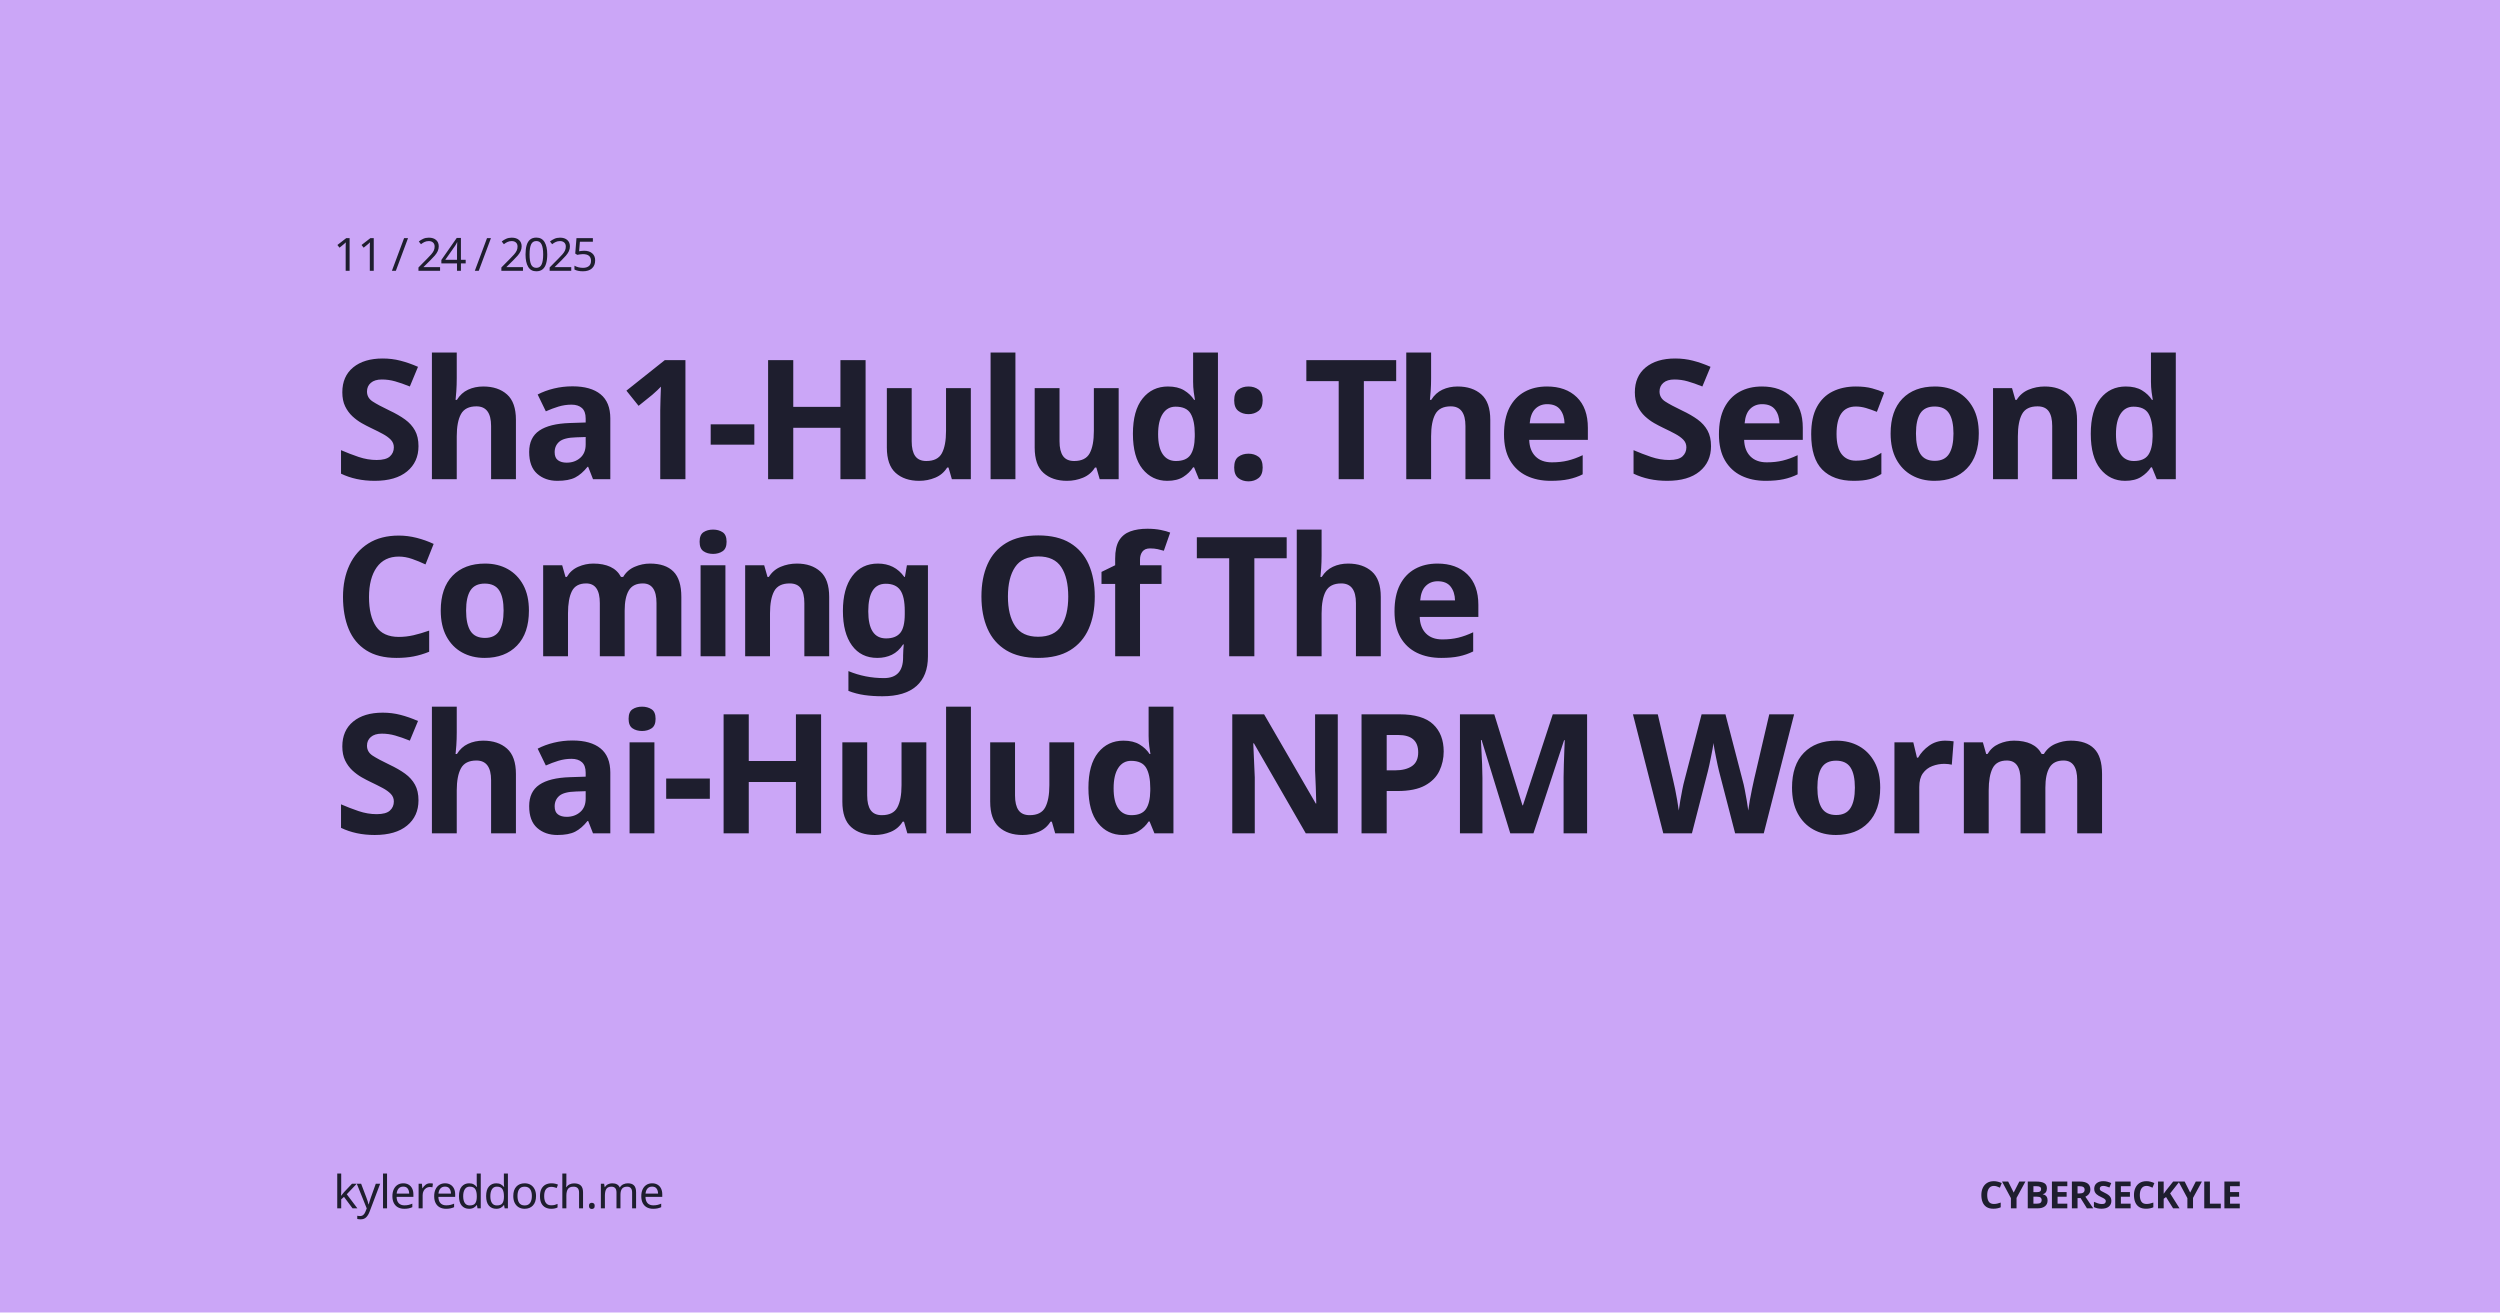
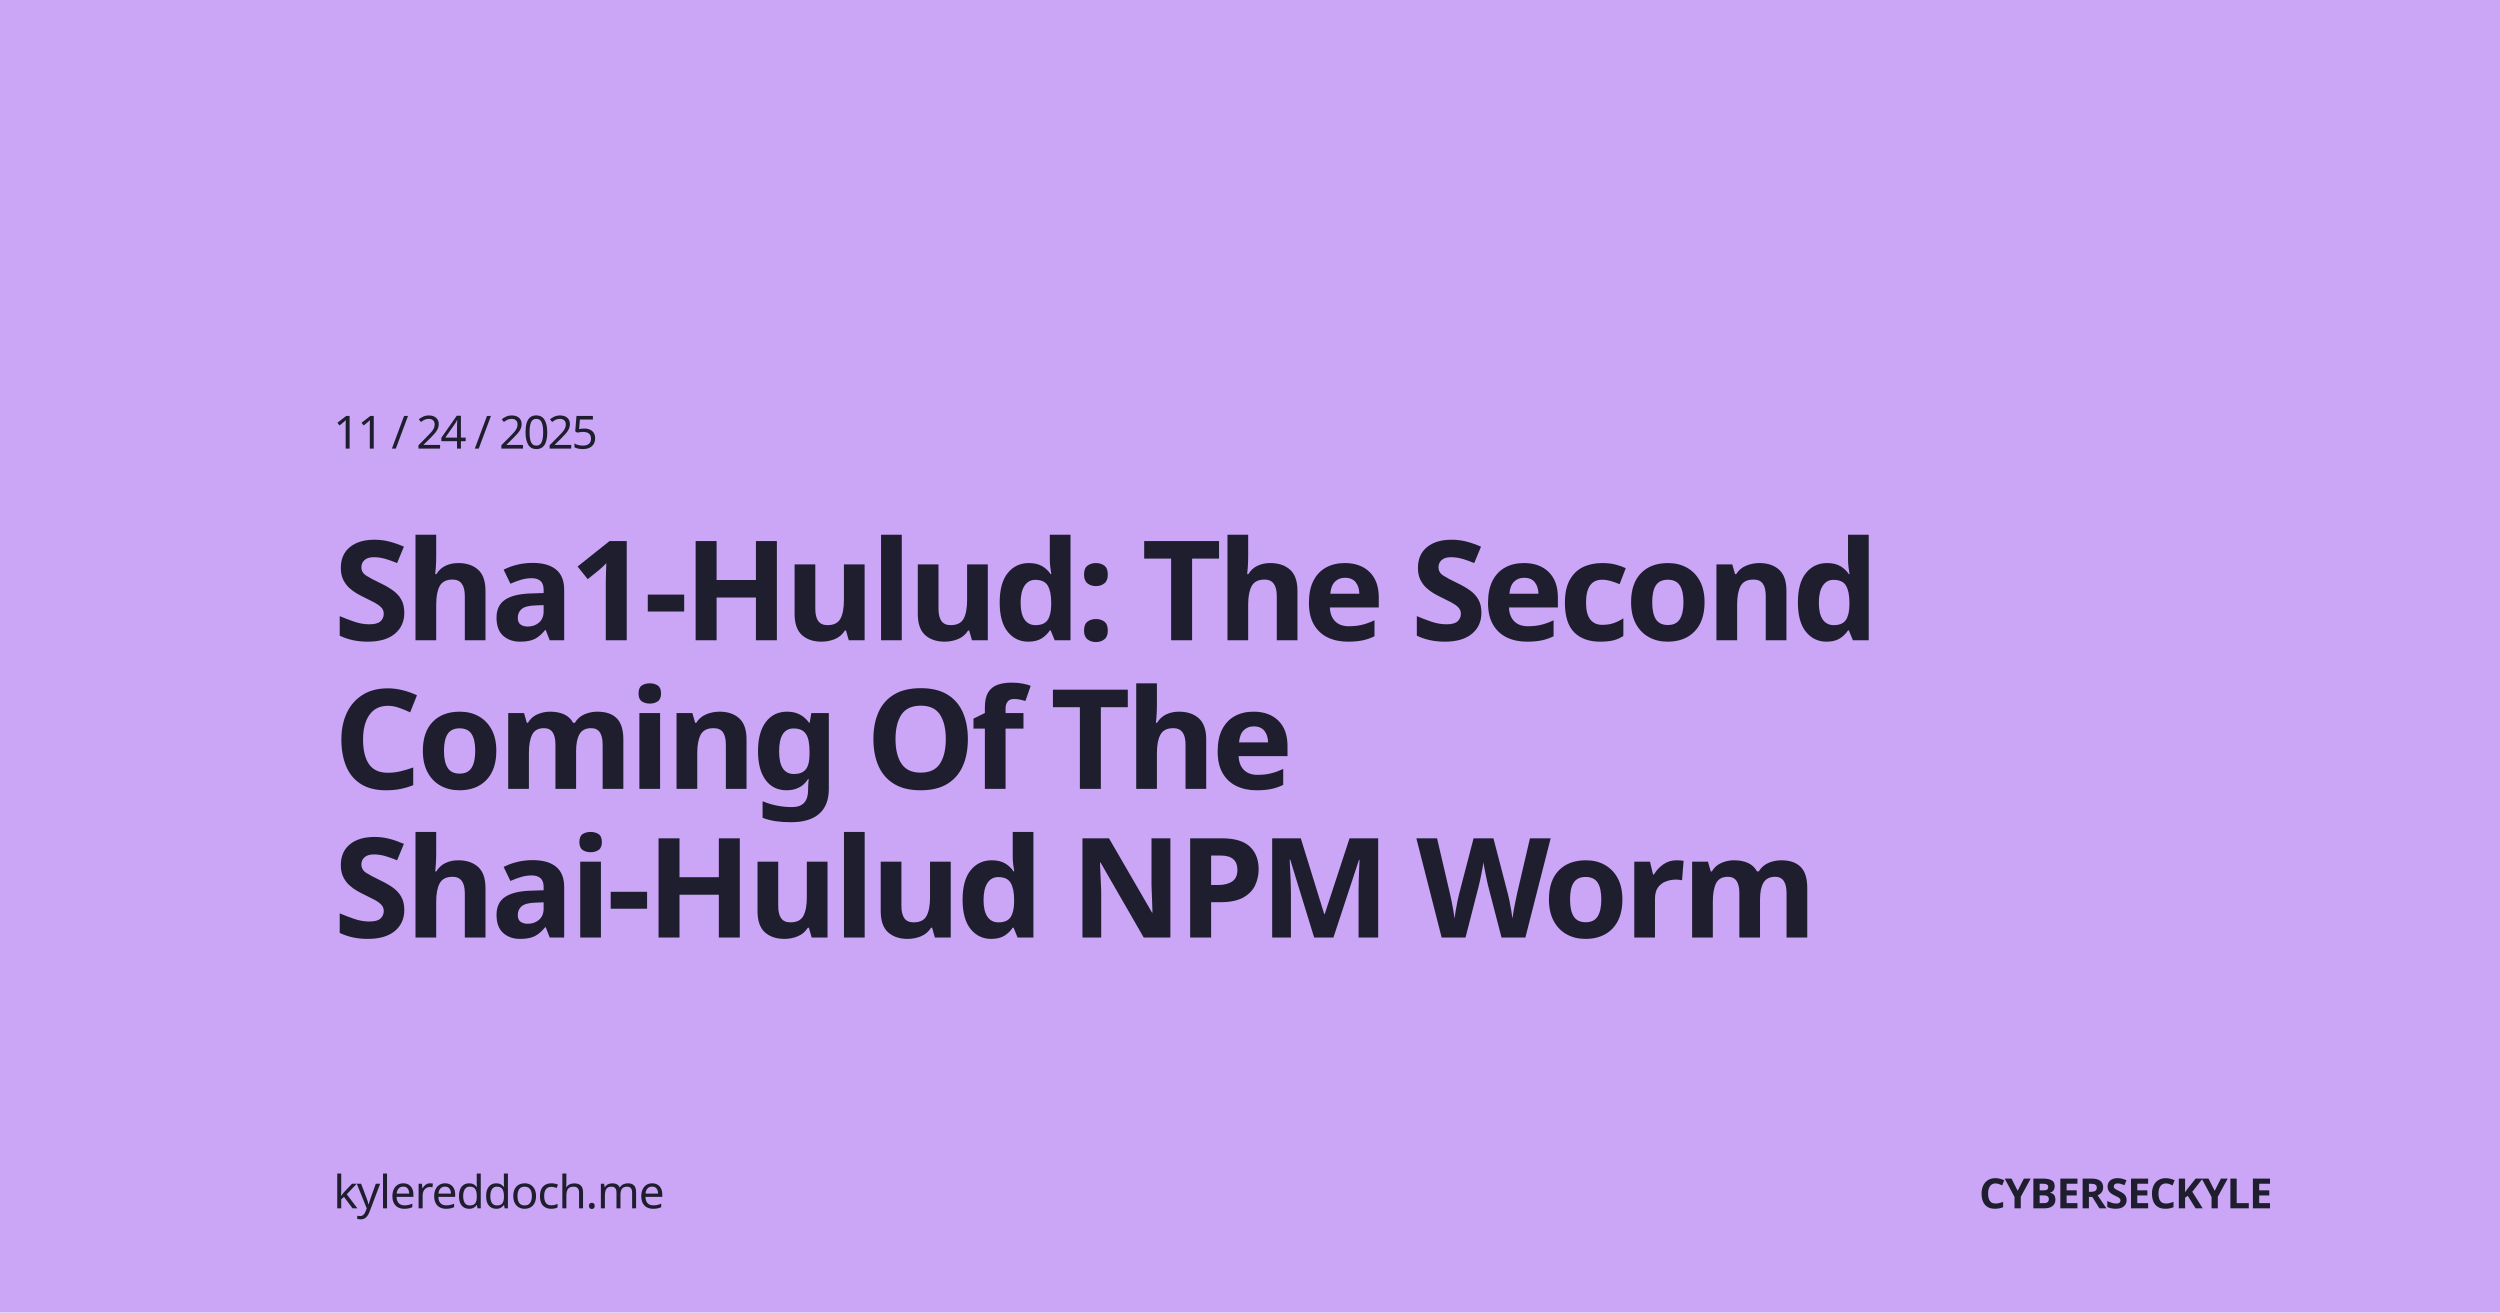
<svg xmlns="http://www.w3.org/2000/svg" width="1200" height="630" viewBox="0 0 1200 630" version="1.1">
  <rect id="bg" width="100%" height="100%" opacity="1" fill="#cba6f7" />
  <text font-family="'Atkinson Hyperlegible', Ubuntu, sans-serif" font-size="22" font-weight="500" fill="#1e1e2e" letter-spacing="-1">
-     <tspan x="160" y="130">
+     <tspan x="160" y="215.333">
      11 / 24 / 2025
    </tspan>
  </text>
-   <text id="text" font-family="'Red Hat Display', Ubuntu, sans-serif" font-size="80" font-weight="900" fill="#1e1e2e" letter-spacing="-3">
-     <tspan x="160" y="230"> Sha1-Hulud: The Second </tspan>
-     <tspan x="160" y="315"> Coming Of The </tspan>
-     <tspan x="160" y="400"> Shai-Hulud NPM Worm </tspan>
+   <text id="text" font-family="'Atkinson Hyperlegible', Ubuntu, sans-serif" font-size="66.667" font-weight="750" fill="#1e1e2e" letter-spacing="-2.5">
+     <tspan x="160" y="307.333">
+         Sha1-Hulud: The Second
+       </tspan>
+     <tspan x="160" y="378.667">
+         Coming Of The
+       </tspan>
+     <tspan x="160" y="450">
+         Shai-Hulud NPM Worm
+       </tspan>
  </text>
  <text font-family="'Atkinson Hyperlegible', Ubuntu, sans-serif" font-size="22" font-weight="500" fill="#1e1e2e" letter-spacing="-0.5">
    <tspan x="160" y="580">kylereddoch.me</tspan>
  </text>
-   <text font-family="'Red Hat Display', Ubuntu, sans-serif" font-size="18" font-weight="950" fill="#1e1e2e" letter-spacing="-0.5">
+   <text font-family="'Atkinson Hyperlegible', Ubuntu, sans-serif" font-size="20" font-weight="600" fill="#1e1e2e" letter-spacing="-0.5">
    <tspan x="950" y="580">CYBERSECKYLE</tspan>
  </text>
</svg>
